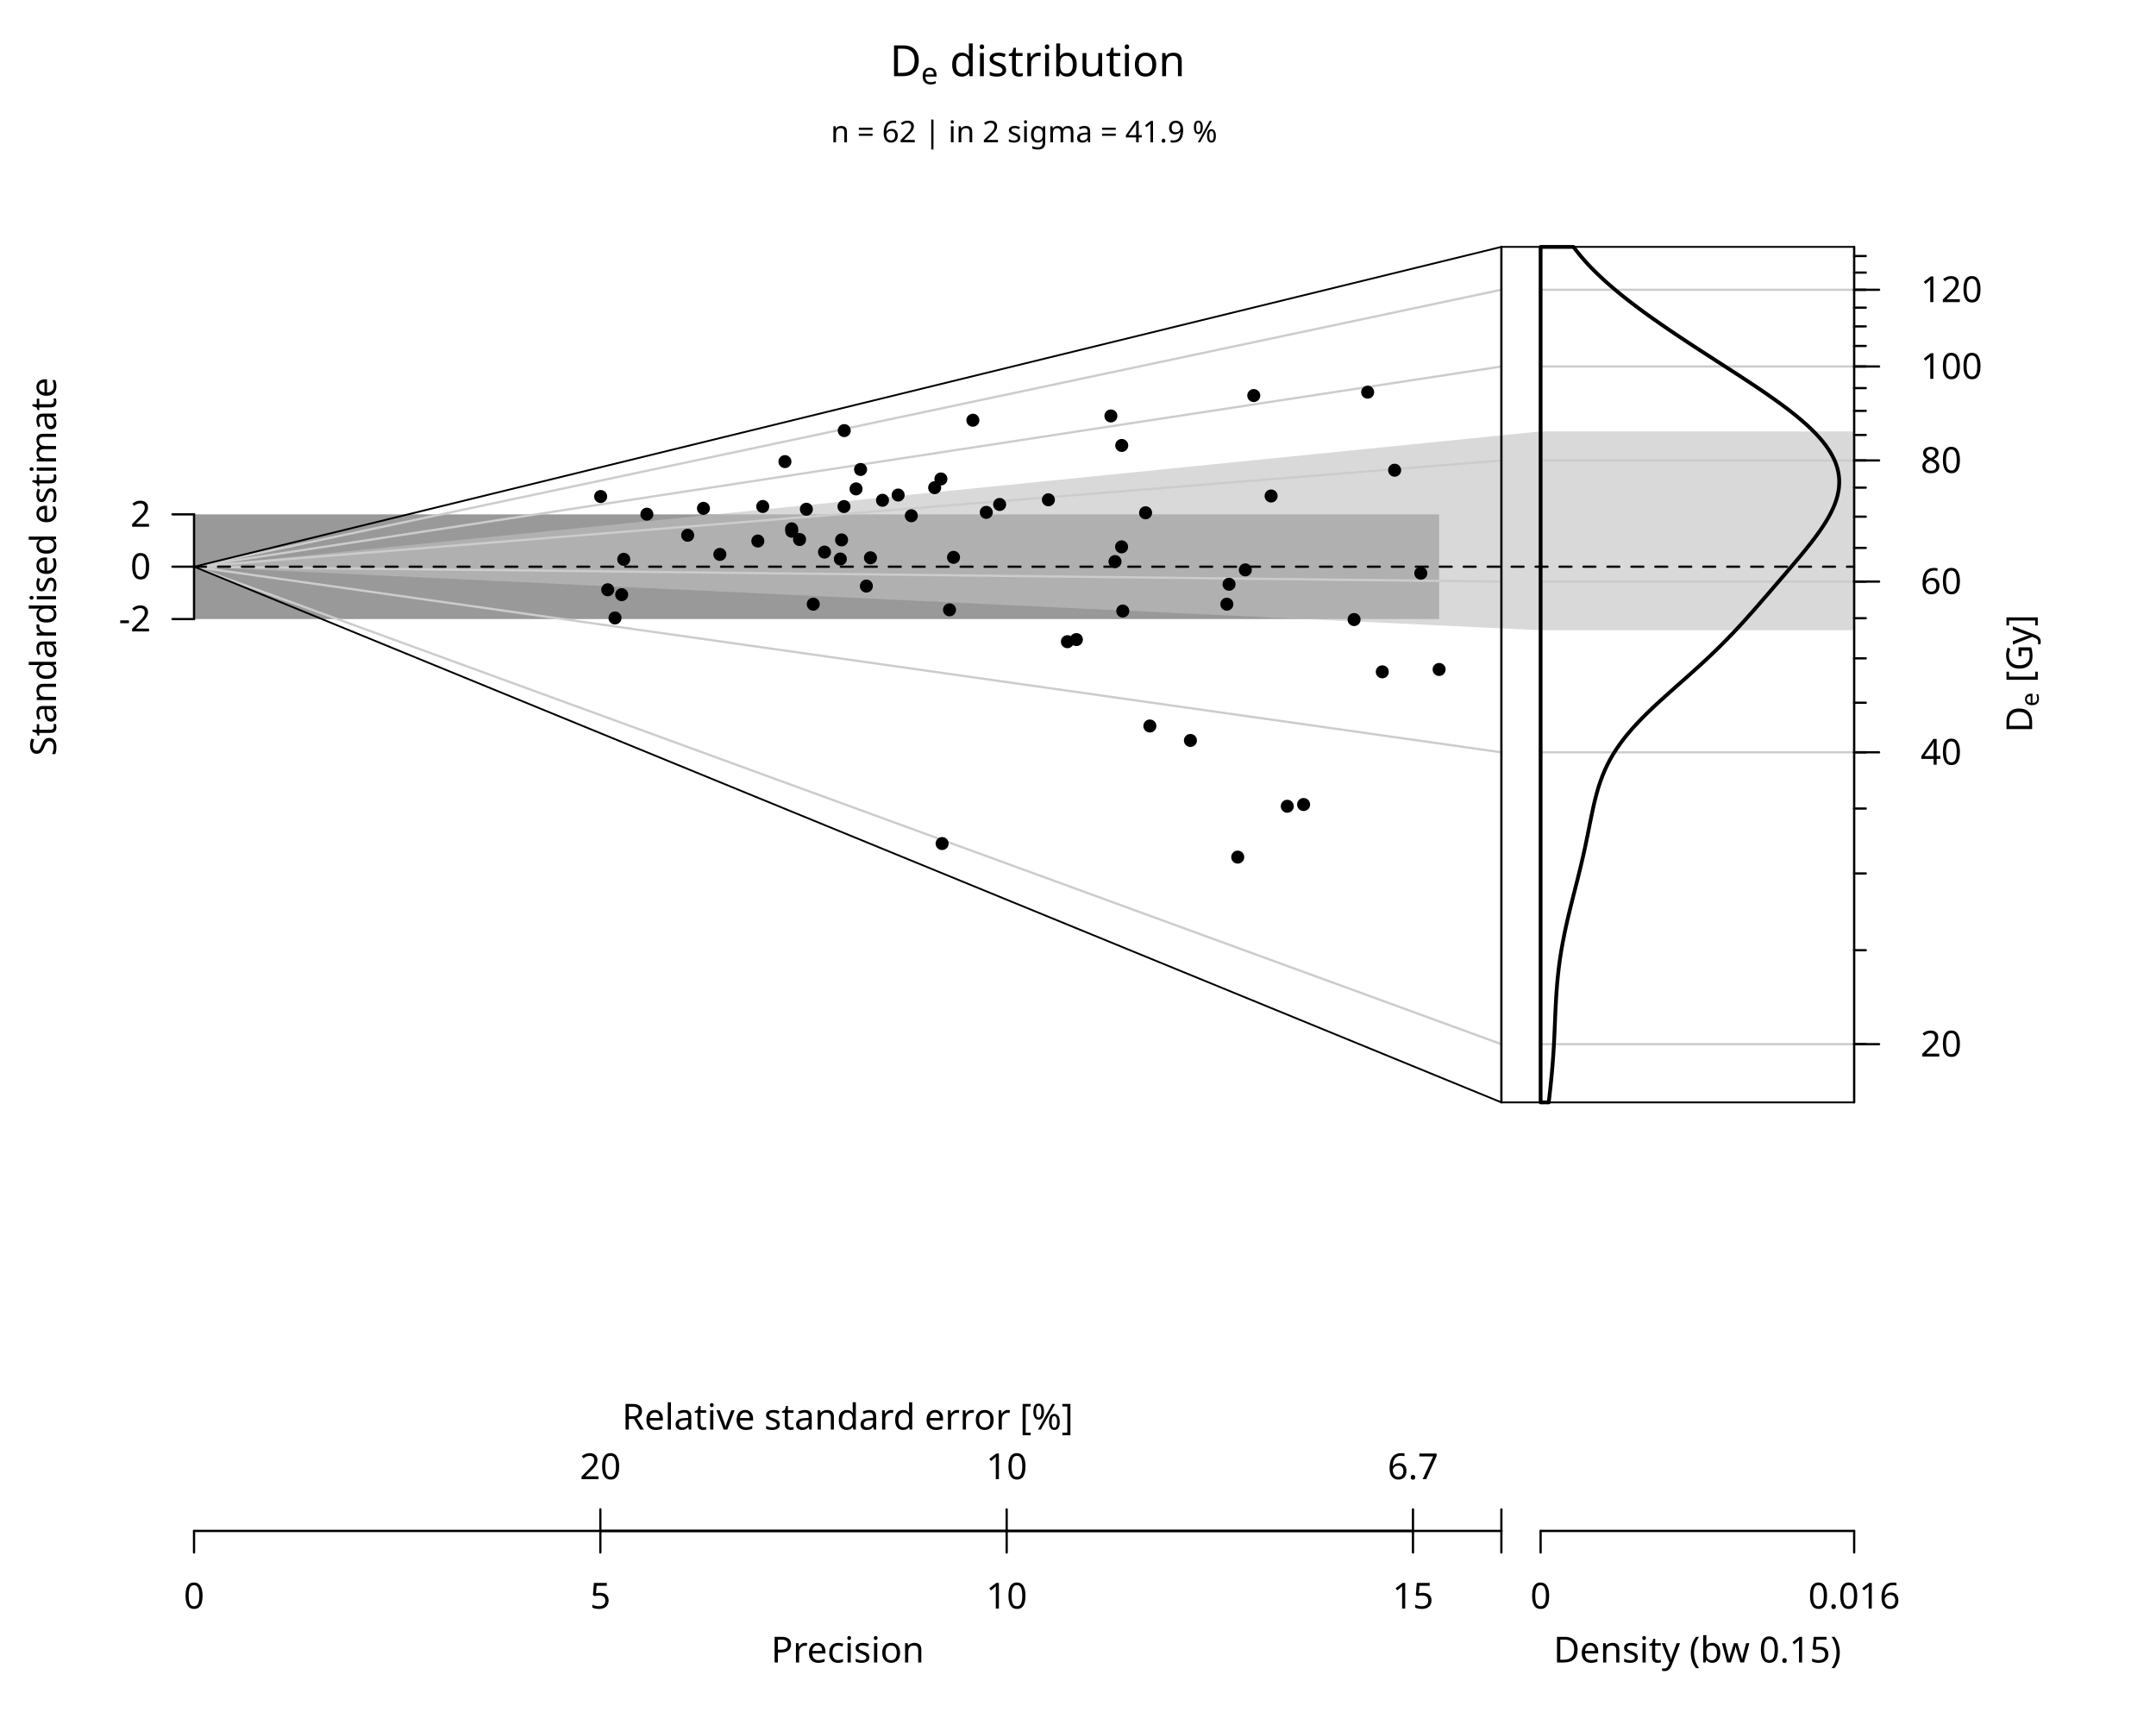
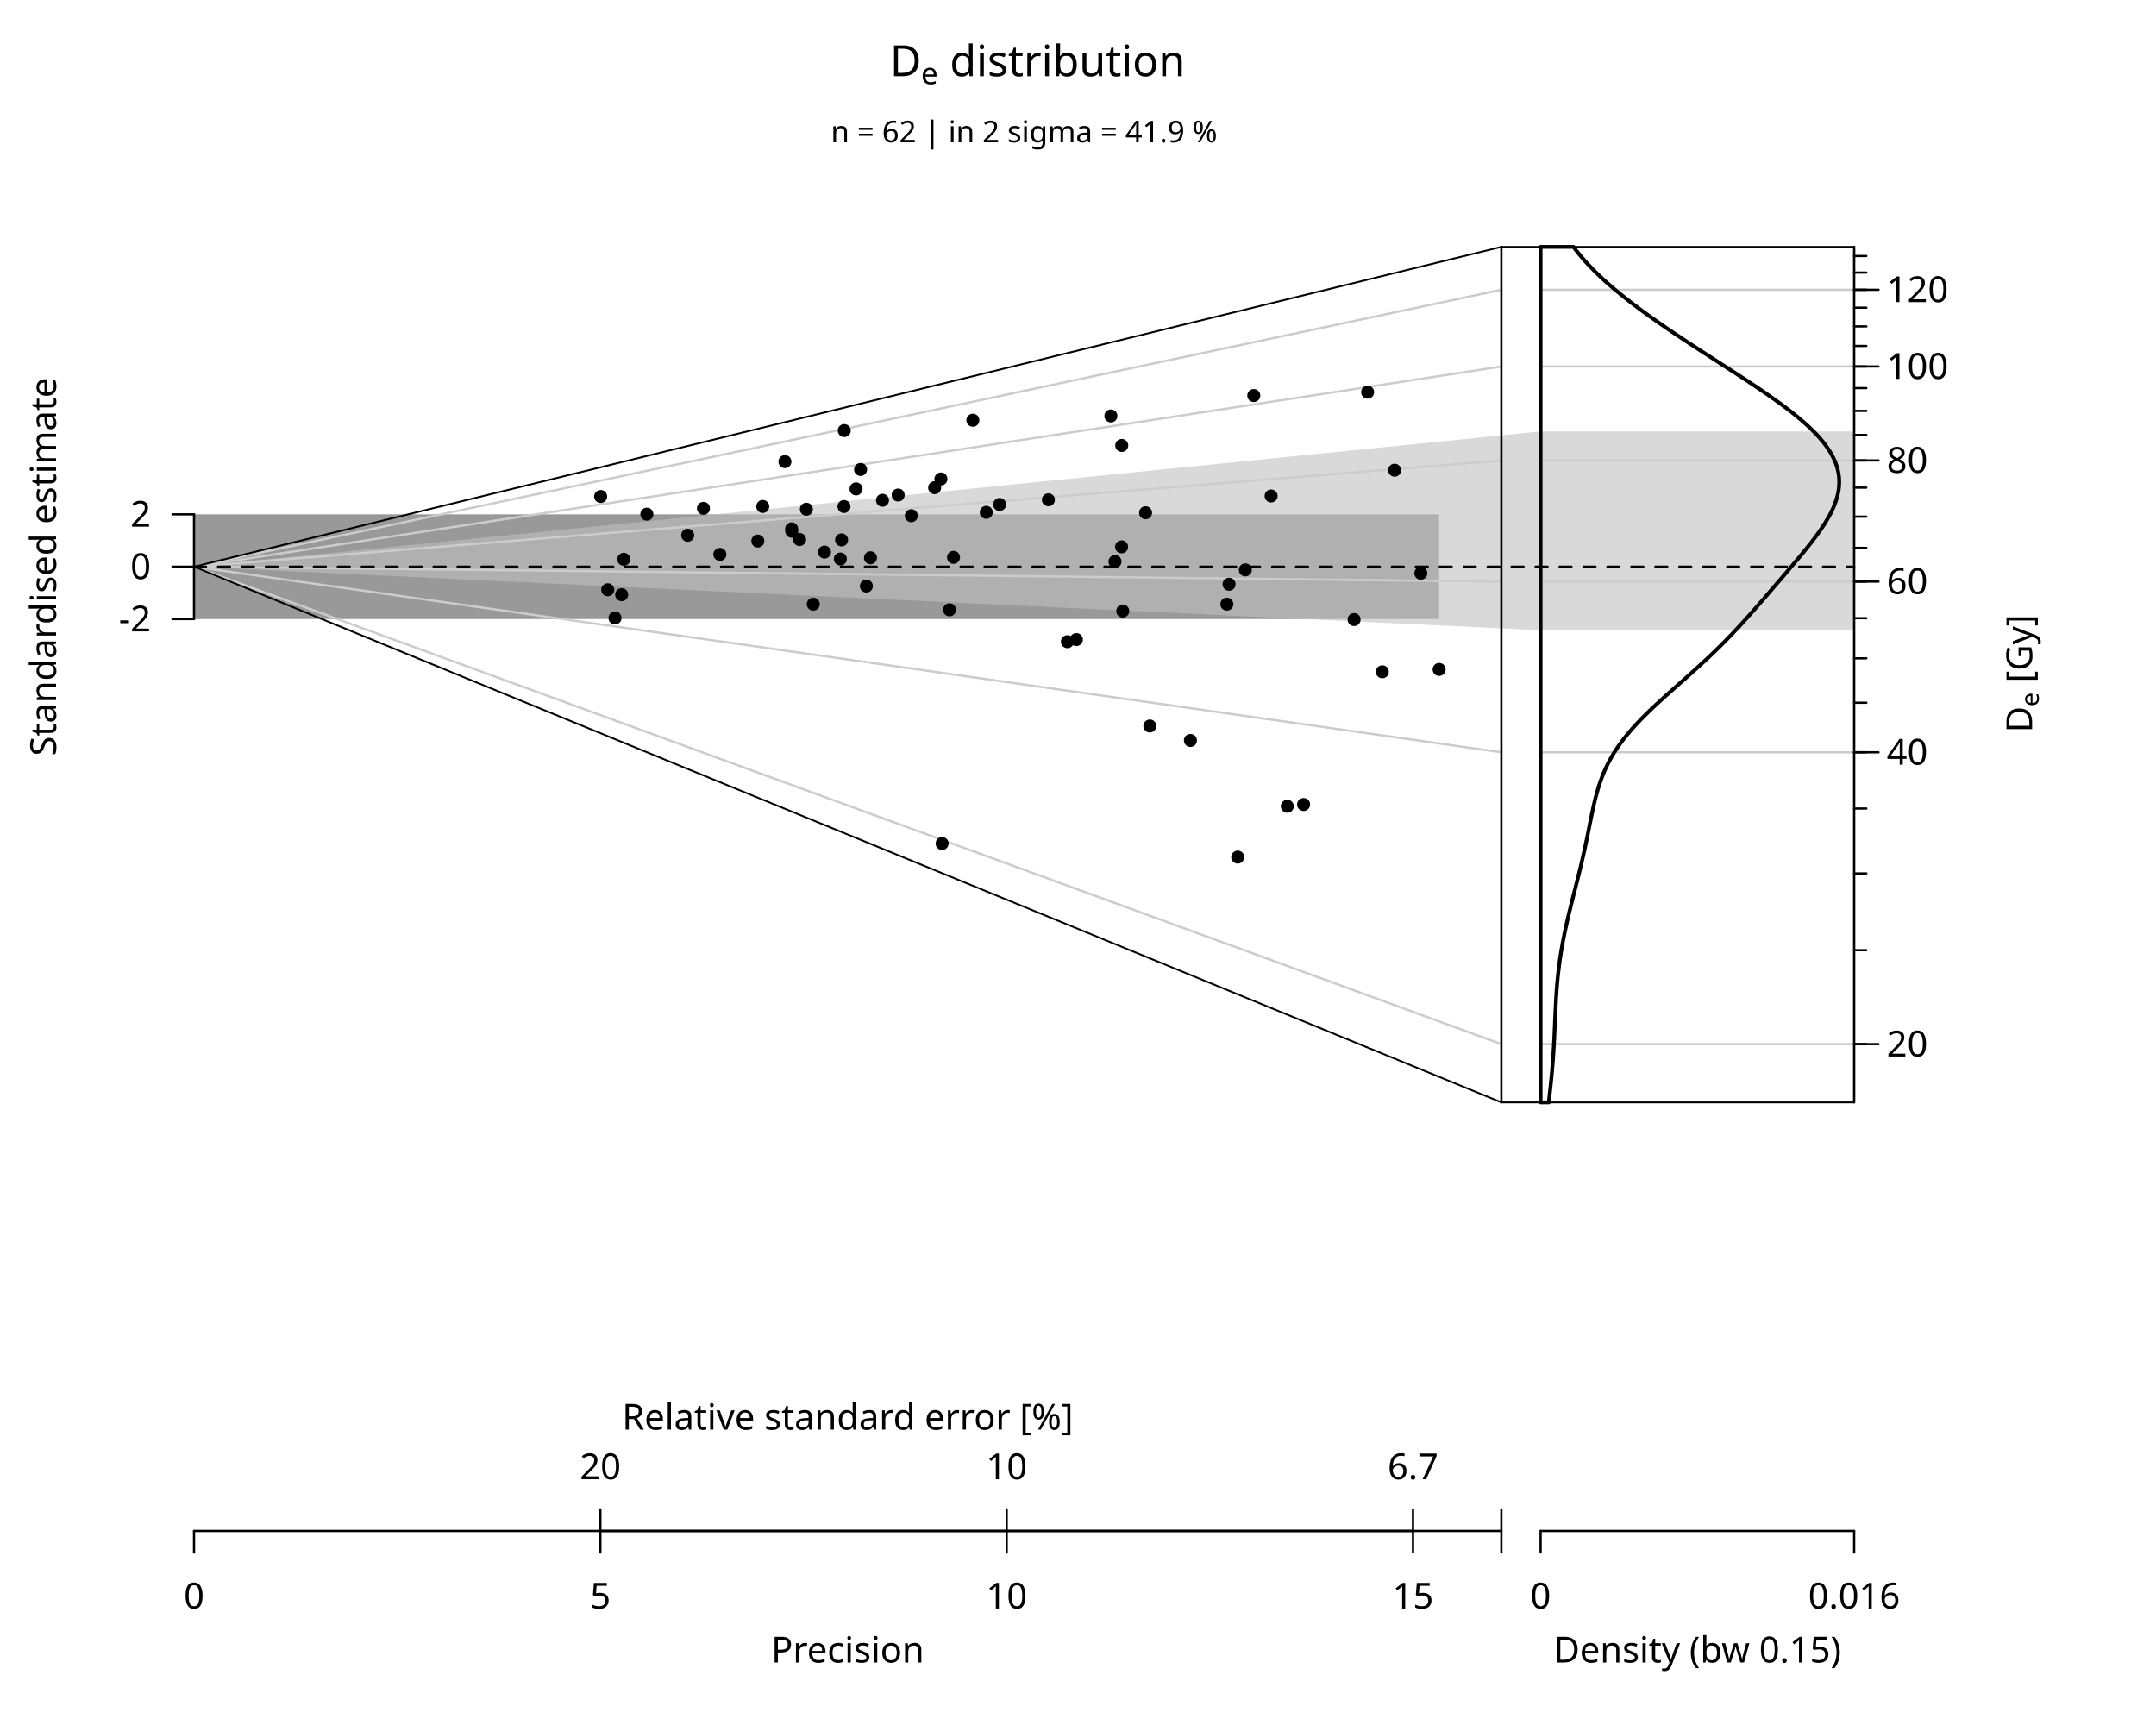
<svg xmlns="http://www.w3.org/2000/svg" class="svglite" data-engine-version="2.0" width="720.00pt" height="576.00pt" viewBox="0 0 720.00 576.00">
  <defs>
    <style type="text/css">
    .svglite line, .svglite polyline, .svglite polygon, .svglite path, .svglite rect, .svglite circle {
      fill: none;
      stroke: #000000;
      stroke-linecap: round;
      stroke-linejoin: round;
      stroke-miterlimit: 10.00;
    }
  </style>
  </defs>
  <rect width="100%" height="100%" style="stroke: none; fill: #FFFFFF;" />
  <defs>
    <clipPath id="cpMC4wMHw3MjAuMDB8MC4wMHw1NzYuMDA=">
      <rect x="0.00" y="0.00" width="720.00" height="576.00" />
    </clipPath>
  </defs>
  <g clip-path="url(#cpMC4wMHw3MjAuMDB8MC4wMHw1NzYuMDA=)">
    <text transform="translate(18.72,189.23) rotate(-90)" text-anchor="middle" style="font-size: 12.00px; font-family: sans;" textLength="119.42px" lengthAdjust="spacingAndGlyphs">Standardised estimate</text>
    <polygon points="64.80,206.71 64.80,171.75 480.60,171.75 480.60,206.71 " style="stroke-width: 0.75; stroke: none; fill: #999999;" />
    <polygon points="619.20,546.97 619.20,-24.35 1173.60,-24.35 1173.60,546.97 " style="stroke-width: 0.75; stroke: none; fill: #FFFFFF;" />
    <polygon points="64.80,189.23 501.39,145.37 514.49,144.06 619.20,144.06 619.20,210.44 514.49,210.44 501.39,209.82 " style="stroke-width: 0.75; stroke: none; fill: #BFBFBF; fill-opacity: 0.60;" />
    <polyline points="64.80,189.23 501.39,348.66 " style="stroke-width: 0.75; stroke: #CCCCCC;" />
    <polyline points="514.49,348.66 619.20,348.66 " style="stroke-width: 0.75; stroke: #CCCCCC;" />
    <polyline points="64.80,189.23 501.39,251.21 " style="stroke-width: 0.75; stroke: #CCCCCC;" />
    <polyline points="514.49,251.21 619.20,251.21 " style="stroke-width: 0.75; stroke: #CCCCCC;" />
    <polyline points="64.80,189.23 501.39,194.20 " style="stroke-width: 0.75; stroke: #CCCCCC;" />
    <polyline points="514.49,194.20 619.20,194.20 " style="stroke-width: 0.75; stroke: #CCCCCC;" />
    <polyline points="64.80,189.23 501.39,153.75 " style="stroke-width: 0.75; stroke: #CCCCCC;" />
    <polyline points="514.49,153.75 619.20,153.75 " style="stroke-width: 0.75; stroke: #CCCCCC;" />
    <polyline points="64.80,189.23 501.39,122.38 " style="stroke-width: 0.75; stroke: #CCCCCC;" />
    <polyline points="514.49,122.38 619.20,122.38 " style="stroke-width: 0.75; stroke: #CCCCCC;" />
    <polyline points="64.80,189.23 501.39,96.75 " style="stroke-width: 0.75; stroke: #CCCCCC;" />
    <polyline points="514.49,96.75 619.20,96.75 " style="stroke-width: 0.75; stroke: #CCCCCC;" />
    <polyline points="64.80,189.23 501.39,189.23 514.49,189.23 619.20,189.23 " style="stroke-width: 0.75; stroke-dasharray: 4.00,4.00;" />
    <text x="297.18" y="25.44" style="font-size: 14.40px; font-family: sans;" textLength="10.40px" lengthAdjust="spacingAndGlyphs">D</text>
    <text x="307.58" y="28.10" style="font-size: 10.08px; font-family: sans;" textLength="5.61px" lengthAdjust="spacingAndGlyphs">e</text>
    <text x="313.19" y="25.44" style="font-size: 14.40px; font-family: sans;" textLength="4.00px" lengthAdjust="spacingAndGlyphs"> </text>
    <text x="317.19" y="25.44" style="font-size: 14.40px; font-family: sans;" textLength="69.64px" lengthAdjust="spacingAndGlyphs">distribution</text>
    <line x1="64.80" y1="511.20" x2="471.87" y2="511.20" style="stroke-width: 0.75;" />
    <line x1="64.80" y1="511.20" x2="64.80" y2="518.40" style="stroke-width: 0.75;" />
    <line x1="200.49" y1="511.20" x2="200.49" y2="518.40" style="stroke-width: 0.75;" />
    <line x1="336.18" y1="511.20" x2="336.18" y2="518.40" style="stroke-width: 0.75;" />
    <line x1="471.87" y1="511.20" x2="471.87" y2="518.40" style="stroke-width: 0.75;" />
    <text x="64.80" y="537.12" text-anchor="middle" style="font-size: 12.00px; font-family: sans;" textLength="6.67px" lengthAdjust="spacingAndGlyphs">0</text>
    <text x="200.49" y="537.12" text-anchor="middle" style="font-size: 12.00px; font-family: sans;" textLength="6.67px" lengthAdjust="spacingAndGlyphs">5</text>
    <text x="336.18" y="537.12" text-anchor="middle" style="font-size: 12.00px; font-family: sans;" textLength="13.35px" lengthAdjust="spacingAndGlyphs">10</text>
    <text x="471.87" y="537.12" text-anchor="middle" style="font-size: 12.00px; font-family: sans;" textLength="13.35px" lengthAdjust="spacingAndGlyphs">15</text>
    <polyline points="471.87,511.20 501.39,511.20 " style="stroke-width: 0.75;" />
    <line x1="501.39" y1="511.20" x2="501.39" y2="518.40" style="stroke-width: 0.75;" />
    <line x1="501.39" y1="511.20" x2="501.39" y2="504.00" style="stroke-width: 0.75;" />
    <text x="283.09" y="555.12" text-anchor="middle" style="font-size: 12.00px; font-family: sans;" textLength="49.36px" lengthAdjust="spacingAndGlyphs">Precision</text>
    <text x="283.09" y="477.36" text-anchor="middle" style="font-size: 12.00px; font-family: sans;" textLength="142.74px" lengthAdjust="spacingAndGlyphs">Relative standard error [%]</text>
    <line x1="200.49" y1="511.20" x2="471.87" y2="511.20" style="stroke-width: 0.75;" />
    <line x1="200.49" y1="511.20" x2="200.49" y2="504.00" style="stroke-width: 0.75;" />
    <line x1="336.18" y1="511.20" x2="336.18" y2="504.00" style="stroke-width: 0.75;" />
    <line x1="471.87" y1="511.20" x2="471.87" y2="504.00" style="stroke-width: 0.75;" />
    <text x="200.49" y="493.92" text-anchor="middle" style="font-size: 12.00px; font-family: sans;" textLength="13.35px" lengthAdjust="spacingAndGlyphs">20</text>
    <text x="336.18" y="493.92" text-anchor="middle" style="font-size: 12.00px; font-family: sans;" textLength="13.35px" lengthAdjust="spacingAndGlyphs">10</text>
    <text x="471.87" y="493.92" text-anchor="middle" style="font-size: 12.00px; font-family: sans;" textLength="16.68px" lengthAdjust="spacingAndGlyphs">6.7</text>
    <line x1="64.80" y1="206.71" x2="64.80" y2="171.75" style="stroke-width: 0.75;" />
    <line x1="64.80" y1="206.71" x2="57.60" y2="206.71" style="stroke-width: 0.75;" />
    <line x1="64.80" y1="189.23" x2="57.60" y2="189.23" style="stroke-width: 0.75;" />
    <line x1="64.80" y1="171.75" x2="57.60" y2="171.75" style="stroke-width: 0.75;" />
    <text x="50.40" y="210.84" text-anchor="end" style="font-size: 12.00px; font-family: sans;" textLength="10.67px" lengthAdjust="spacingAndGlyphs">-2</text>
    <text x="50.40" y="193.36" text-anchor="end" style="font-size: 12.00px; font-family: sans;" textLength="6.67px" lengthAdjust="spacingAndGlyphs">0</text>
    <text x="50.40" y="175.88" text-anchor="end" style="font-size: 12.00px; font-family: sans;" textLength="6.67px" lengthAdjust="spacingAndGlyphs">2</text>
-     <polyline points="619.20,348.66 623.08,348.66 " style="stroke-width: 0.75;" />
-     <polyline points="619.20,317.29 623.08,317.29 " style="stroke-width: 0.75;" />
-     <polyline points="619.20,291.65 623.08,291.65 " style="stroke-width: 0.75;" />
-     <polyline points="619.20,269.98 623.08,269.98 " style="stroke-width: 0.75;" />
-     <polyline points="619.20,251.21 623.08,251.21 " style="stroke-width: 0.75;" />
-     <polyline points="619.20,234.65 623.08,234.65 " style="stroke-width: 0.75;" />
-     <polyline points="619.20,219.83 623.08,219.83 " style="stroke-width: 0.75;" />
-     <polyline points="619.20,206.43 623.08,206.43 " style="stroke-width: 0.75;" />
-     <polyline points="619.20,194.20 623.08,194.20 " style="stroke-width: 0.75;" />
-     <polyline points="619.20,182.95 623.08,182.95 " style="stroke-width: 0.75;" />
-     <polyline points="619.20,172.53 623.08,172.53 " style="stroke-width: 0.75;" />
-     <polyline points="619.20,162.83 623.08,162.83 " style="stroke-width: 0.75;" />
-     <polyline points="619.20,153.75 623.08,153.75 " style="stroke-width: 0.75;" />
-     <polyline points="619.20,145.23 623.08,145.23 " style="stroke-width: 0.75;" />
-     <polyline points="619.20,137.19 623.08,137.19 " style="stroke-width: 0.75;" />
-     <polyline points="619.20,129.59 623.08,129.59 " style="stroke-width: 0.75;" />
-     <polyline points="619.20,122.38 623.08,122.38 " style="stroke-width: 0.75;" />
-     <polyline points="619.20,115.52 623.08,115.52 " style="stroke-width: 0.75;" />
-     <polyline points="619.20,108.98 623.08,108.98 " style="stroke-width: 0.75;" />
-     <polyline points="619.20,102.73 623.08,102.73 " style="stroke-width: 0.75;" />
-     <polyline points="619.20,96.75 623.08,96.75 " style="stroke-width: 0.75;" />
-     <polyline points="619.20,91.01 623.08,91.01 " style="stroke-width: 0.75;" />
-     <polyline points="619.20,85.49 623.08,85.49 " style="stroke-width: 0.75;" />
-     <polyline points="619.20,348.66 627.52,348.66 " style="stroke-width: 0.75;" />
-     <polyline points="619.20,251.21 627.52,251.21 " style="stroke-width: 0.75;" />
-     <polyline points="619.20,194.20 627.52,194.20 " style="stroke-width: 0.75;" />
-     <polyline points="619.20,153.75 627.52,153.75 " style="stroke-width: 0.75;" />
-     <polyline points="619.20,122.38 627.52,122.38 " style="stroke-width: 0.75;" />
-     <polyline points="619.20,96.75 627.52,96.75 " style="stroke-width: 0.75;" />
+     <polyline points="619.20,348.66 623.27,348.66 " style="stroke-width: 0.75;" />
+     <polyline points="619.20,317.29 623.27,317.29 " style="stroke-width: 0.75;" />
+     <polyline points="619.20,291.65 623.27,291.65 " style="stroke-width: 0.75;" />
+     <polyline points="619.20,269.98 623.27,269.98 " style="stroke-width: 0.75;" />
+     <polyline points="619.20,251.21 623.27,251.21 " style="stroke-width: 0.75;" />
+     <polyline points="619.20,234.65 623.27,234.65 " style="stroke-width: 0.75;" />
+     <polyline points="619.20,219.83 623.27,219.83 " style="stroke-width: 0.75;" />
+     <polyline points="619.20,206.43 623.27,206.43 " style="stroke-width: 0.75;" />
+     <polyline points="619.20,194.20 623.27,194.20 " style="stroke-width: 0.75;" />
+     <polyline points="619.20,182.95 623.27,182.95 " style="stroke-width: 0.75;" />
+     <polyline points="619.20,172.53 623.27,172.53 " style="stroke-width: 0.75;" />
+     <polyline points="619.20,162.83 623.27,162.83 " style="stroke-width: 0.75;" />
+     <polyline points="619.20,153.75 623.27,153.75 " style="stroke-width: 0.75;" />
+     <polyline points="619.20,145.23 623.27,145.23 " style="stroke-width: 0.75;" />
+     <polyline points="619.20,137.19 623.27,137.19 " style="stroke-width: 0.75;" />
+     <polyline points="619.20,129.59 623.27,129.59 " style="stroke-width: 0.75;" />
+     <polyline points="619.20,122.38 623.27,122.38 " style="stroke-width: 0.75;" />
+     <polyline points="619.20,115.52 623.27,115.52 " style="stroke-width: 0.75;" />
+     <polyline points="619.20,108.98 623.27,108.98 " style="stroke-width: 0.75;" />
+     <polyline points="619.20,102.73 623.27,102.73 " style="stroke-width: 0.75;" />
+     <polyline points="619.20,96.75 623.27,96.75 " style="stroke-width: 0.75;" />
+     <polyline points="619.20,91.01 623.27,91.01 " style="stroke-width: 0.75;" />
+     <polyline points="619.20,85.49 623.27,85.49 " style="stroke-width: 0.75;" />
+     <polyline points="619.20,348.66 627.34,348.66 " style="stroke-width: 0.75;" />
+     <polyline points="619.20,251.21 627.34,251.21 " style="stroke-width: 0.75;" />
+     <polyline points="619.20,194.20 627.34,194.20 " style="stroke-width: 0.75;" />
+     <polyline points="619.20,153.75 627.34,153.75 " style="stroke-width: 0.75;" />
+     <polyline points="619.20,122.38 627.34,122.38 " style="stroke-width: 0.75;" />
+     <polyline points="619.20,96.75 627.34,96.75 " style="stroke-width: 0.75;" />
    <polyline points="501.39,368.10 501.39,82.44 " style="stroke-width: 0.75;" />
    <polyline points="619.20,368.10 619.20,82.44 " style="stroke-width: 0.75;" />
-     <text x="641.38" y="352.79" style="font-size: 12.00px; font-family: sans;" textLength="13.35px" lengthAdjust="spacingAndGlyphs">20</text>
-     <text x="641.38" y="255.34" style="font-size: 12.00px; font-family: sans;" textLength="13.35px" lengthAdjust="spacingAndGlyphs">40</text>
-     <text x="641.38" y="198.33" style="font-size: 12.00px; font-family: sans;" textLength="13.35px" lengthAdjust="spacingAndGlyphs">60</text>
-     <text x="641.38" y="157.89" style="font-size: 12.00px; font-family: sans;" textLength="13.35px" lengthAdjust="spacingAndGlyphs">80</text>
-     <text x="641.38" y="126.51" style="font-size: 12.00px; font-family: sans;" textLength="20.02px" lengthAdjust="spacingAndGlyphs">100</text>
-     <text x="641.38" y="100.88" style="font-size: 12.00px; font-family: sans;" textLength="20.02px" lengthAdjust="spacingAndGlyphs">120</text>
+     <text x="630.06" y="352.79" style="font-size: 12.00px; font-family: sans;" textLength="13.35px" lengthAdjust="spacingAndGlyphs">20</text>
+     <text x="630.06" y="255.34" style="font-size: 12.00px; font-family: sans;" textLength="13.35px" lengthAdjust="spacingAndGlyphs">40</text>
+     <text x="630.06" y="198.33" style="font-size: 12.00px; font-family: sans;" textLength="13.35px" lengthAdjust="spacingAndGlyphs">60</text>
+     <text x="630.06" y="157.88" style="font-size: 12.00px; font-family: sans;" textLength="13.35px" lengthAdjust="spacingAndGlyphs">80</text>
+     <text x="630.06" y="126.51" style="font-size: 12.00px; font-family: sans;" textLength="20.02px" lengthAdjust="spacingAndGlyphs">100</text>
+     <text x="630.06" y="100.88" style="font-size: 12.00px; font-family: sans;" textLength="20.02px" lengthAdjust="spacingAndGlyphs">120</text>
    <text transform="translate(678.63,244.61) rotate(-90)" style="font-size: 12.00px; font-family: sans;" textLength="8.67px" lengthAdjust="spacingAndGlyphs">D</text>
    <text transform="translate(680.85,235.94) rotate(-90)" style="font-size: 8.40px; font-family: sans;" textLength="4.67px" lengthAdjust="spacingAndGlyphs">e</text>
    <text transform="translate(678.63,231.27) rotate(-90)" style="font-size: 12.00px; font-family: sans;" textLength="3.33px" lengthAdjust="spacingAndGlyphs"> </text>
    <text transform="translate(678.63,227.94) rotate(-90)" style="font-size: 12.00px; font-family: sans;" textLength="22.01px" lengthAdjust="spacingAndGlyphs">[Gy]</text>
    <circle cx="314.62" cy="281.67" r="1.80" style="stroke-width: 0.75; fill: #000000;" />
    <circle cx="413.34" cy="286.20" r="1.80" style="stroke-width: 0.75; fill: #000000;" />
    <circle cx="429.89" cy="269.22" r="1.80" style="stroke-width: 0.75; fill: #000000;" />
    <circle cx="435.34" cy="268.64" r="1.80" style="stroke-width: 0.75; fill: #000000;" />
    <circle cx="397.54" cy="247.25" r="1.80" style="stroke-width: 0.75; fill: #000000;" />
    <circle cx="384.00" cy="242.42" r="1.80" style="stroke-width: 0.75; fill: #000000;" />
    <circle cx="205.38" cy="206.35" r="1.80" style="stroke-width: 0.75; fill: #000000;" />
    <circle cx="461.62" cy="224.33" r="1.80" style="stroke-width: 0.75; fill: #000000;" />
    <circle cx="356.46" cy="214.27" r="1.80" style="stroke-width: 0.75; fill: #000000;" />
    <circle cx="359.46" cy="213.56" r="1.80" style="stroke-width: 0.75; fill: #000000;" />
    <circle cx="480.60" cy="223.54" r="1.80" style="stroke-width: 0.75; fill: #000000;" />
    <circle cx="207.61" cy="198.57" r="1.80" style="stroke-width: 0.75; fill: #000000;" />
    <circle cx="271.59" cy="201.74" r="1.80" style="stroke-width: 0.75; fill: #000000;" />
    <circle cx="317.09" cy="203.63" r="1.80" style="stroke-width: 0.75; fill: #000000;" />
    <circle cx="202.95" cy="196.93" r="1.80" style="stroke-width: 0.75; fill: #000000;" />
    <circle cx="374.95" cy="204.03" r="1.80" style="stroke-width: 0.75; fill: #000000;" />
    <circle cx="452.20" cy="206.88" r="1.80" style="stroke-width: 0.75; fill: #000000;" />
    <circle cx="409.71" cy="201.74" r="1.80" style="stroke-width: 0.75; fill: #000000;" />
    <circle cx="289.33" cy="195.70" r="1.80" style="stroke-width: 0.75; fill: #000000;" />
    <circle cx="410.44" cy="195.09" r="1.80" style="stroke-width: 0.75; fill: #000000;" />
    <circle cx="474.48" cy="191.41" r="1.80" style="stroke-width: 0.75; fill: #000000;" />
    <circle cx="415.88" cy="190.29" r="1.80" style="stroke-width: 0.75; fill: #000000;" />
    <circle cx="372.36" cy="187.52" r="1.80" style="stroke-width: 0.75; fill: #000000;" />
    <circle cx="280.63" cy="186.66" r="1.80" style="stroke-width: 0.75; fill: #000000;" />
    <circle cx="318.43" cy="186.11" r="1.80" style="stroke-width: 0.75; fill: #000000;" />
    <circle cx="290.69" cy="186.25" r="1.80" style="stroke-width: 0.75; fill: #000000;" />
    <circle cx="208.30" cy="186.76" r="1.80" style="stroke-width: 0.75; fill: #000000;" />
    <circle cx="374.56" cy="182.60" r="1.80" style="stroke-width: 0.75; fill: #000000;" />
    <circle cx="275.35" cy="184.35" r="1.80" style="stroke-width: 0.75; fill: #000000;" />
    <circle cx="240.40" cy="185.12" r="1.80" style="stroke-width: 0.75; fill: #000000;" />
    <circle cx="281.05" cy="180.28" r="1.80" style="stroke-width: 0.75; fill: #000000;" />
    <circle cx="267.02" cy="180.15" r="1.80" style="stroke-width: 0.75; fill: #000000;" />
    <circle cx="253.08" cy="180.66" r="1.80" style="stroke-width: 0.75; fill: #000000;" />
    <circle cx="382.57" cy="171.22" r="1.80" style="stroke-width: 0.75; fill: #000000;" />
    <circle cx="264.41" cy="177.39" r="1.80" style="stroke-width: 0.75; fill: #000000;" />
    <circle cx="264.37" cy="176.59" r="1.80" style="stroke-width: 0.75; fill: #000000;" />
    <circle cx="229.65" cy="178.73" r="1.80" style="stroke-width: 0.75; fill: #000000;" />
    <circle cx="424.49" cy="165.62" r="1.80" style="stroke-width: 0.75; fill: #000000;" />
    <circle cx="329.37" cy="171.08" r="1.80" style="stroke-width: 0.75; fill: #000000;" />
    <circle cx="304.34" cy="172.21" r="1.80" style="stroke-width: 0.75; fill: #000000;" />
    <circle cx="333.83" cy="168.45" r="1.80" style="stroke-width: 0.75; fill: #000000;" />
    <circle cx="350.11" cy="166.89" r="1.80" style="stroke-width: 0.75; fill: #000000;" />
    <circle cx="465.74" cy="157.01" r="1.80" style="stroke-width: 0.75; fill: #000000;" />
    <circle cx="281.85" cy="169.14" r="1.80" style="stroke-width: 0.75; fill: #000000;" />
    <circle cx="269.29" cy="170.04" r="1.80" style="stroke-width: 0.75; fill: #000000;" />
    <circle cx="294.71" cy="167.05" r="1.80" style="stroke-width: 0.75; fill: #000000;" />
    <circle cx="299.94" cy="165.30" r="1.80" style="stroke-width: 0.75; fill: #000000;" />
    <circle cx="254.72" cy="169.12" r="1.80" style="stroke-width: 0.75; fill: #000000;" />
    <circle cx="312.13" cy="162.84" r="1.80" style="stroke-width: 0.75; fill: #000000;" />
    <circle cx="234.92" cy="169.75" r="1.80" style="stroke-width: 0.75; fill: #000000;" />
    <circle cx="216.02" cy="171.69" r="1.80" style="stroke-width: 0.75; fill: #000000;" />
    <circle cx="314.22" cy="159.93" r="1.80" style="stroke-width: 0.75; fill: #000000;" />
    <circle cx="285.88" cy="163.25" r="1.80" style="stroke-width: 0.75; fill: #000000;" />
    <circle cx="374.61" cy="148.74" r="1.80" style="stroke-width: 0.75; fill: #000000;" />
    <circle cx="287.39" cy="156.76" r="1.80" style="stroke-width: 0.75; fill: #000000;" />
    <circle cx="456.73" cy="130.95" r="1.80" style="stroke-width: 0.75; fill: #000000;" />
    <circle cx="418.70" cy="132.08" r="1.80" style="stroke-width: 0.75; fill: #000000;" />
    <circle cx="370.98" cy="138.89" r="1.80" style="stroke-width: 0.75; fill: #000000;" />
    <circle cx="200.59" cy="165.79" r="1.80" style="stroke-width: 0.75; fill: #000000;" />
    <circle cx="262.13" cy="154.14" r="1.80" style="stroke-width: 0.75; fill: #000000;" />
    <circle cx="324.89" cy="140.32" r="1.80" style="stroke-width: 0.75; fill: #000000;" />
    <circle cx="281.94" cy="143.78" r="1.80" style="stroke-width: 0.75; fill: #000000;" />
    <polygon points="514.49,368.10 517.21,368.10 517.27,367.54 517.33,366.98 517.40,366.42 517.46,365.87 517.52,365.31 517.58,364.75 517.65,364.19 517.71,363.63 517.77,363.07 517.83,362.51 517.88,361.95 517.94,361.39 518.00,360.83 518.05,360.27 518.11,359.72 518.16,359.16 518.21,358.60 518.27,358.04 518.32,357.48 518.36,356.92 518.41,356.36 518.46,355.80 518.50,355.24 518.55,354.68 518.59,354.13 518.63,353.57 518.67,353.01 518.71,352.45 518.75,351.89 518.78,351.33 518.82,350.77 518.85,350.21 518.89,349.65 518.92,349.09 518.95,348.54 518.98,347.98 519.01,347.42 519.04,346.86 519.06,346.30 519.09,345.74 519.11,345.18 519.14,344.62 519.16,344.06 519.19,343.50 519.21,342.94 519.24,342.39 519.26,341.83 519.28,341.27 519.31,340.71 519.33,340.15 519.35,339.59 519.38,339.03 519.40,338.47 519.43,337.91 519.45,337.35 519.48,336.80 519.51,336.24 519.54,335.68 519.57,335.12 519.60,334.56 519.63,334.00 519.66,333.44 519.69,332.88 519.73,332.32 519.77,331.76 519.80,331.21 519.84,330.65 519.89,330.09 519.93,329.53 519.97,328.97 520.02,328.41 520.07,327.85 520.12,327.29 520.18,326.73 520.23,326.17 520.29,325.62 520.35,325.06 520.41,324.50 520.48,323.94 520.54,323.38 520.61,322.82 520.68,322.26 520.76,321.70 520.83,321.14 520.91,320.58 520.99,320.02 521.08,319.47 521.16,318.91 521.25,318.35 521.34,317.79 521.43,317.23 521.53,316.67 521.63,316.11 521.73,315.55 521.83,314.99 521.93,314.43 522.04,313.88 522.15,313.32 522.26,312.76 522.37,312.20 522.48,311.64 522.60,311.08 522.72,310.52 522.84,309.96 522.96,309.40 523.08,308.84 523.21,308.29 523.33,307.73 523.46,307.17 523.59,306.61 523.72,306.05 523.85,305.49 523.99,304.93 524.12,304.37 524.26,303.81 524.40,303.25 524.53,302.69 524.67,302.14 524.81,301.58 524.95,301.02 525.09,300.46 525.23,299.90 525.37,299.34 525.51,298.78 525.66,298.22 525.80,297.66 525.94,297.10 526.08,296.55 526.22,295.99 526.36,295.43 526.51,294.87 526.65,294.31 526.79,293.75 526.93,293.19 527.07,292.63 527.20,292.07 527.34,291.51 527.48,290.96 527.62,290.40 527.75,289.84 527.89,289.28 528.02,288.72 528.15,288.16 528.28,287.60 528.41,287.04 528.54,286.48 528.67,285.92 528.79,285.36 528.92,284.81 529.04,284.25 529.17,283.69 529.29,283.13 529.41,282.57 529.53,282.01 529.64,281.45 529.76,280.89 529.88,280.33 529.99,279.77 530.11,279.22 530.22,278.66 530.33,278.10 530.44,277.54 530.56,276.98 530.67,276.42 530.78,275.86 530.89,275.30 531.00,274.74 531.12,274.18 531.23,273.63 531.34,273.07 531.46,272.51 531.57,271.95 531.69,271.39 531.81,270.83 531.93,270.27 532.05,269.71 532.17,269.15 532.30,268.59 532.43,268.04 532.56,267.48 532.70,266.92 532.84,266.36 532.99,265.80 533.14,265.24 533.29,264.68 533.45,264.12 533.61,263.56 533.78,263.00 533.95,262.44 534.14,261.89 534.32,261.33 534.52,260.77 534.72,260.21 534.93,259.65 535.14,259.09 535.36,258.53 535.60,257.97 535.84,257.41 536.08,256.85 536.34,256.30 536.61,255.74 536.88,255.18 537.17,254.62 537.46,254.06 537.77,253.50 538.08,252.94 538.40,252.38 538.74,251.82 539.08,251.26 539.44,250.71 539.80,250.15 540.18,249.59 540.56,249.03 540.96,248.47 541.37,247.91 541.79,247.35 542.21,246.79 542.65,246.23 543.10,245.67 543.56,245.11 544.03,244.56 544.51,244.00 544.99,243.44 545.49,242.88 546.00,242.32 546.52,241.76 547.04,241.20 547.58,240.64 548.12,240.08 548.67,239.52 549.22,238.97 549.79,238.41 550.36,237.85 550.94,237.29 551.52,236.73 552.11,236.17 552.71,235.61 553.31,235.05 553.92,234.49 554.53,233.93 555.14,233.38 555.76,232.82 556.38,232.26 557.01,231.70 557.63,231.14 558.26,230.58 558.89,230.02 559.52,229.46 560.15,228.90 560.78,228.34 561.41,227.78 562.04,227.23 562.68,226.67 563.30,226.11 563.93,225.55 564.56,224.99 565.18,224.43 565.80,223.87 566.42,223.31 567.04,222.75 567.65,222.19 568.26,221.64 568.87,221.08 569.47,220.52 570.07,219.96 570.67,219.40 571.26,218.84 571.84,218.28 572.43,217.72 573.01,217.16 573.58,216.60 574.15,216.05 574.71,215.49 575.27,214.93 575.83,214.37 576.38,213.81 576.93,213.25 577.47,212.69 578.01,212.13 578.55,211.57 579.08,211.01 579.60,210.45 580.13,209.90 580.65,209.34 581.16,208.78 581.68,208.22 582.19,207.66 582.69,207.10 583.20,206.54 583.70,205.98 584.20,205.42 584.70,204.86 585.19,204.31 585.69,203.75 586.18,203.19 586.67,202.63 587.16,202.07 587.64,201.51 588.13,200.95 588.62,200.39 589.10,199.83 589.58,199.27 590.07,198.72 590.55,198.16 591.03,197.60 591.51,197.04 592.00,196.48 592.48,195.92 592.96,195.36 593.44,194.80 593.92,194.24 594.40,193.68 594.88,193.13 595.36,192.57 595.84,192.01 596.32,191.45 596.80,190.89 597.28,190.33 597.75,189.77 598.23,189.21 598.70,188.65 599.18,188.09 599.65,187.53 600.12,186.98 600.59,186.42 601.06,185.86 601.52,185.30 601.98,184.74 602.44,184.18 602.90,183.62 603.35,183.06 603.80,182.50 604.24,181.94 604.68,181.39 605.11,180.83 605.54,180.27 605.97,179.71 606.38,179.15 606.80,178.59 607.20,178.03 607.60,177.47 607.99,176.91 608.37,176.35 608.74,175.80 609.11,175.24 609.46,174.68 609.81,174.12 610.14,173.56 610.47,173.00 610.79,172.44 611.09,171.88 611.38,171.32 611.66,170.76 611.93,170.20 612.18,169.65 612.42,169.09 612.65,168.53 612.87,167.97 613.06,167.41 613.25,166.85 613.42,166.29 613.57,165.73 613.71,165.17 613.83,164.61 613.94,164.06 614.03,163.50 614.10,162.94 614.15,162.38 614.19,161.82 614.21,161.26 614.21,160.70 614.20,160.14 614.16,159.58 614.11,159.02 614.03,158.47 613.94,157.91 613.84,157.35 613.70,156.79 613.56,156.23 613.39,155.67 613.20,155.11 613.00,154.55 612.77,153.99 612.52,153.43 612.26,152.87 611.97,152.32 611.67,151.76 611.35,151.20 611.01,150.64 610.65,150.08 610.27,149.52 609.88,148.96 609.47,148.40 609.03,147.84 608.58,147.28 608.11,146.73 607.63,146.17 607.13,145.61 606.61,145.05 606.07,144.49 605.52,143.93 604.95,143.37 604.37,142.81 603.78,142.25 603.16,141.69 602.54,141.14 601.90,140.58 601.24,140.02 600.58,139.46 599.90,138.90 599.20,138.34 598.50,137.78 597.79,137.22 597.06,136.66 596.33,136.10 595.58,135.55 594.82,134.99 594.06,134.43 593.28,133.87 592.50,133.31 591.71,132.75 590.91,132.19 590.11,131.63 589.30,131.07 588.48,130.51 587.66,129.95 586.83,129.40 586.00,128.84 585.16,128.28 584.31,127.72 583.47,127.16 582.62,126.60 581.76,126.04 580.91,125.48 580.05,124.92 579.19,124.36 578.32,123.81 577.46,123.25 576.59,122.69 575.73,122.13 574.86,121.57 573.99,121.01 573.12,120.45 572.26,119.89 571.39,119.33 570.52,118.77 569.66,118.22 568.80,117.66 567.93,117.10 567.07,116.54 566.22,115.98 565.36,115.42 564.50,114.86 563.65,114.30 562.80,113.74 561.96,113.18 561.12,112.62 560.28,112.07 559.44,111.51 558.61,110.95 557.78,110.39 556.96,109.83 556.14,109.27 555.33,108.71 554.52,108.15 553.71,107.59 552.92,107.03 552.12,106.48 551.34,105.92 550.55,105.36 549.78,104.80 549.01,104.24 548.24,103.68 547.49,103.12 546.74,102.56 545.99,102.00 545.26,101.44 544.53,100.89 543.80,100.33 543.09,99.77 542.38,99.21 541.68,98.65 540.99,98.09 540.31,97.53 539.64,96.97 538.97,96.41 538.32,95.85 537.67,95.29 537.03,94.74 536.40,94.18 535.78,93.62 535.17,93.06 534.57,92.50 533.98,91.94 533.39,91.38 532.82,90.82 532.26,90.26 531.71,89.70 531.17,89.15 530.64,88.59 530.11,88.03 529.60,87.47 529.10,86.91 528.61,86.35 528.13,85.79 527.66,85.23 527.20,84.67 526.75,84.11 526.31,83.56 525.89,83.00 525.47,82.44 514.49,82.44 " style="stroke-width: 1.27; fill: none;" />
    <line x1="514.49" y1="511.20" x2="619.20" y2="511.20" style="stroke-width: 0.75;" />
    <line x1="514.49" y1="511.20" x2="514.49" y2="518.40" style="stroke-width: 0.75;" />
    <line x1="619.20" y1="511.20" x2="619.20" y2="518.40" style="stroke-width: 0.75;" />
    <text x="514.49" y="537.12" text-anchor="middle" style="font-size: 12.00px; font-family: sans;" textLength="6.67px" lengthAdjust="spacingAndGlyphs">0</text>
    <text x="619.20" y="537.12" text-anchor="middle" style="font-size: 12.00px; font-family: sans;" textLength="30.03px" lengthAdjust="spacingAndGlyphs">0.016</text>
    <text x="566.84" y="555.12" text-anchor="middle" style="font-size: 12.00px; font-family: sans;" textLength="93.38px" lengthAdjust="spacingAndGlyphs">Density (bw 0.15)</text>
    <polyline points="514.49,368.10 514.49,82.44 " style="stroke-width: 0.75;" />
    <polygon points="64.80,189.23 501.39,82.44 619.20,82.44 619.20,368.10 501.39,368.10 " style="stroke-width: 0.60; fill: none;" />
    <text x="342.00" y="47.52" text-anchor="middle" style="font-size: 10.00px; font-family: sans;" textLength="124.36px" lengthAdjust="spacingAndGlyphs">n = 62 | in 2 sigma = 41.9 %</text>
  </g>
</svg>
